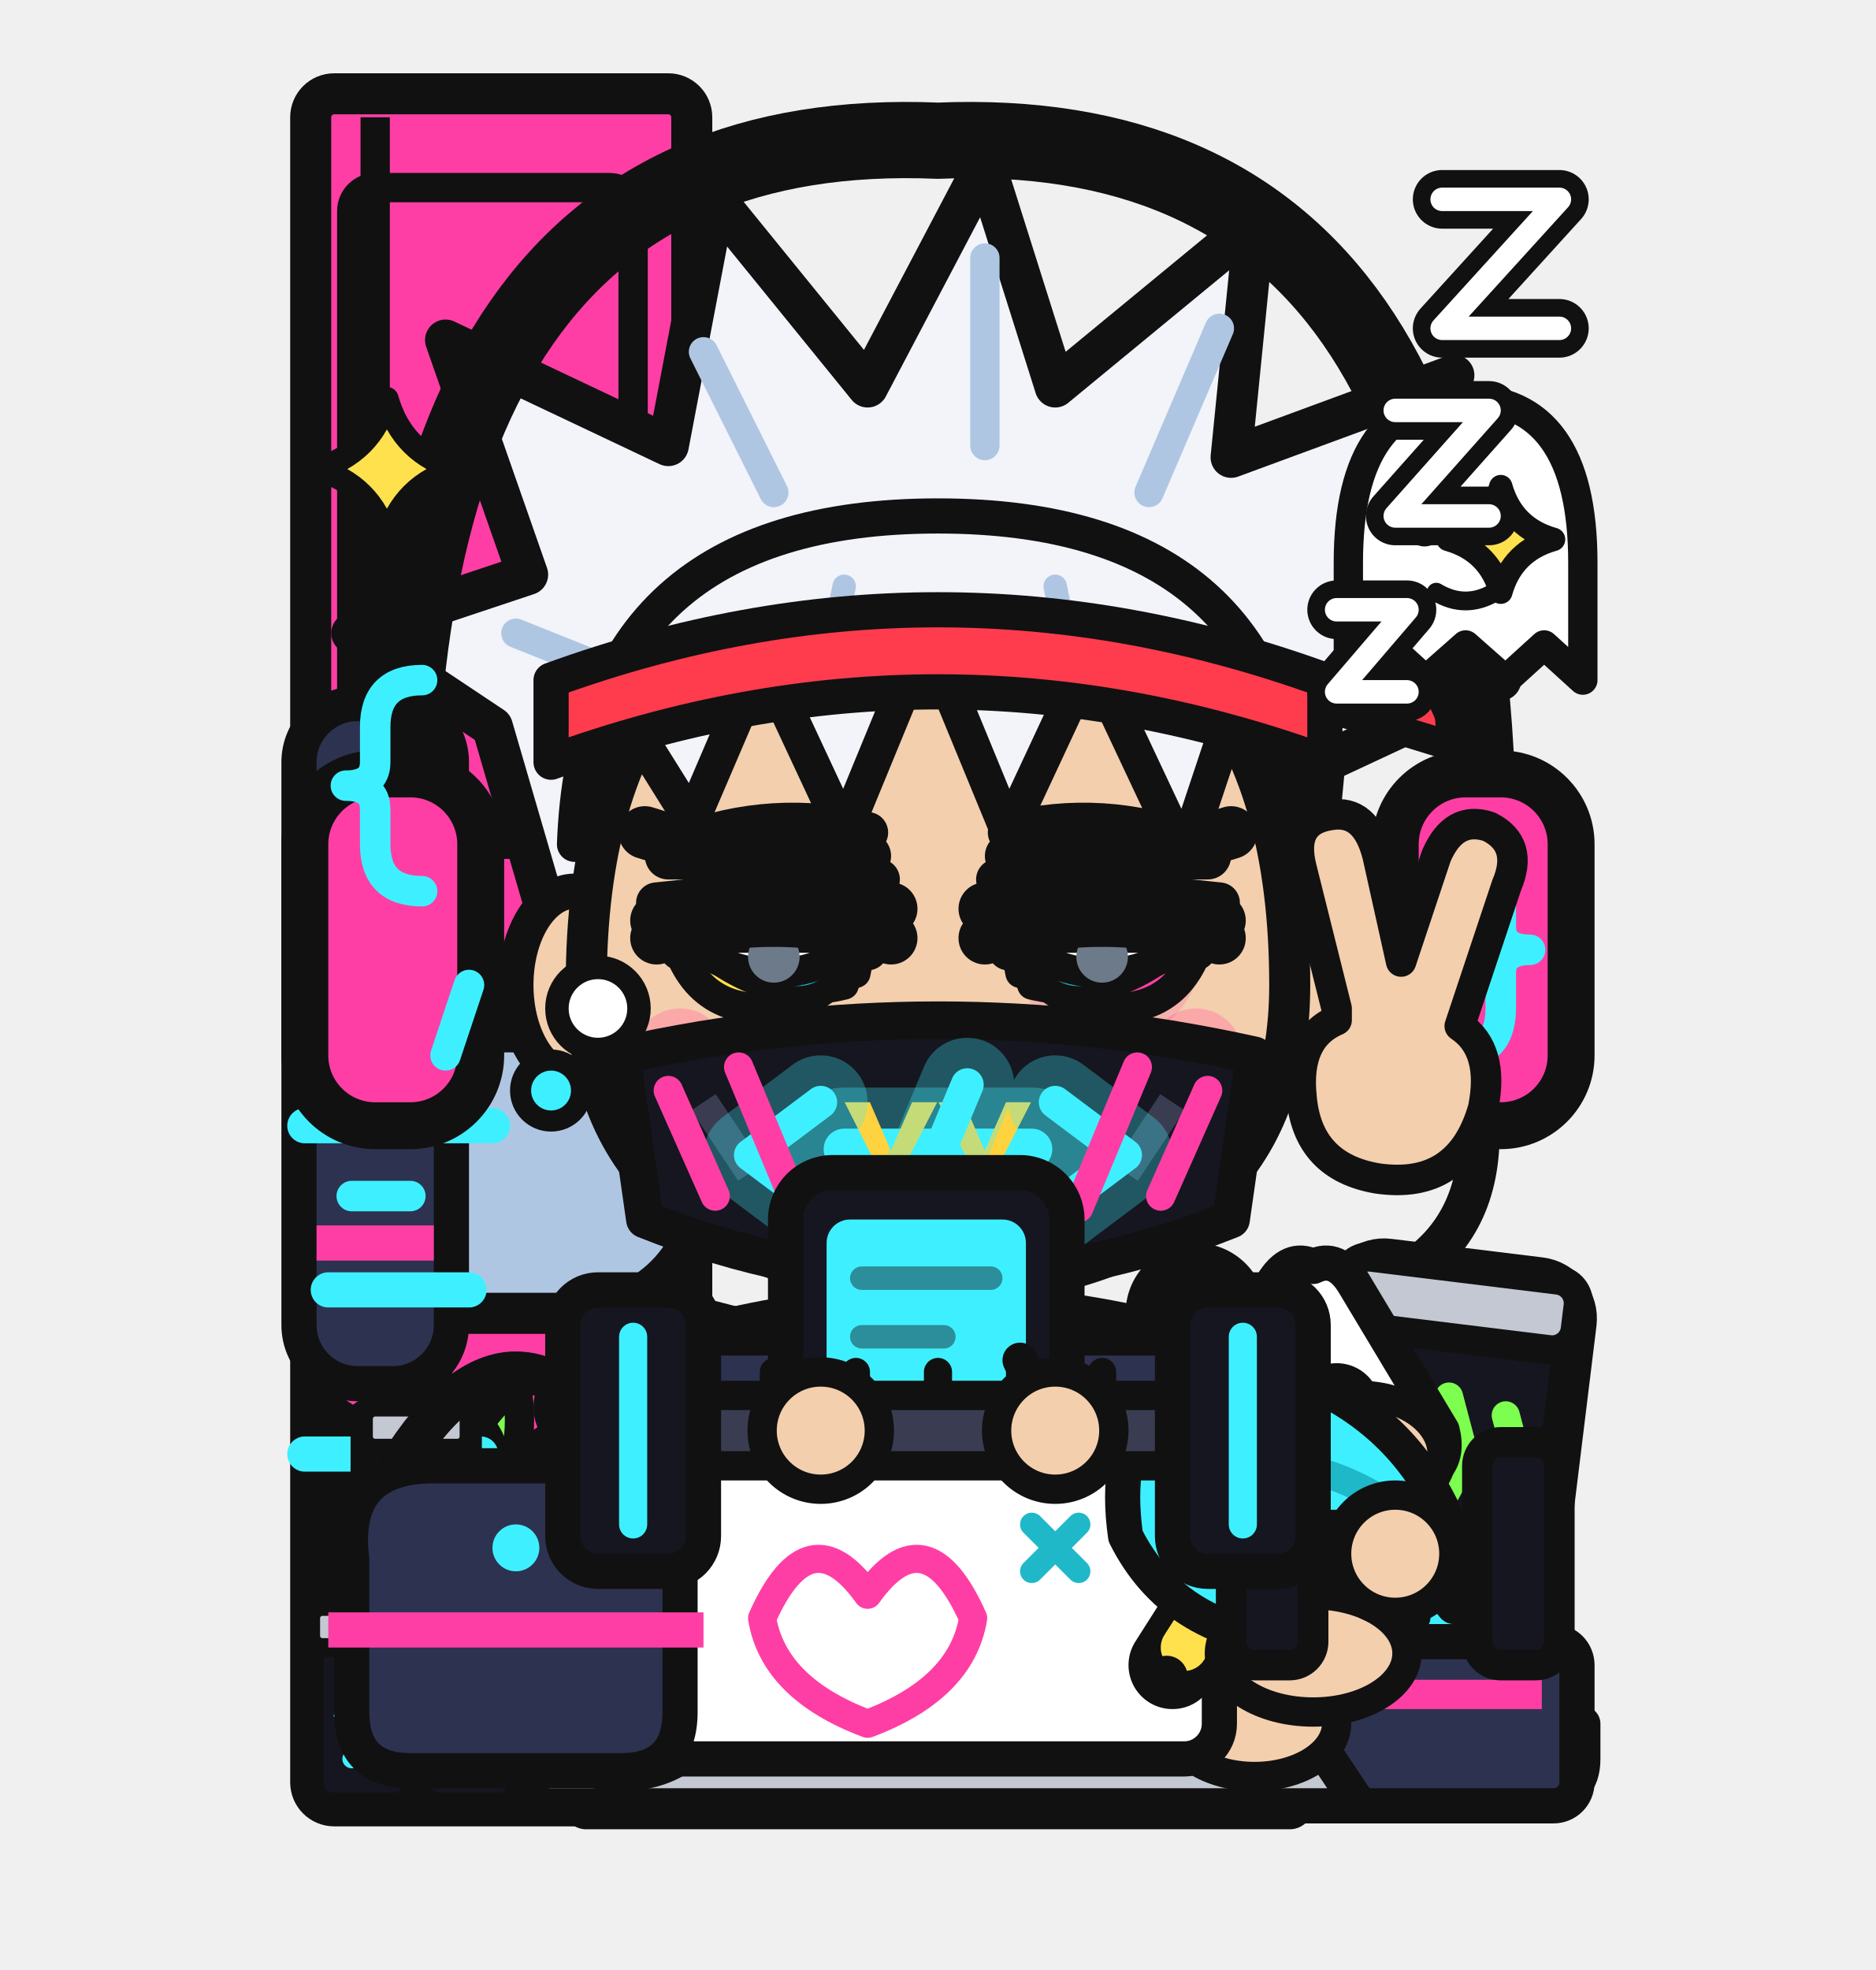
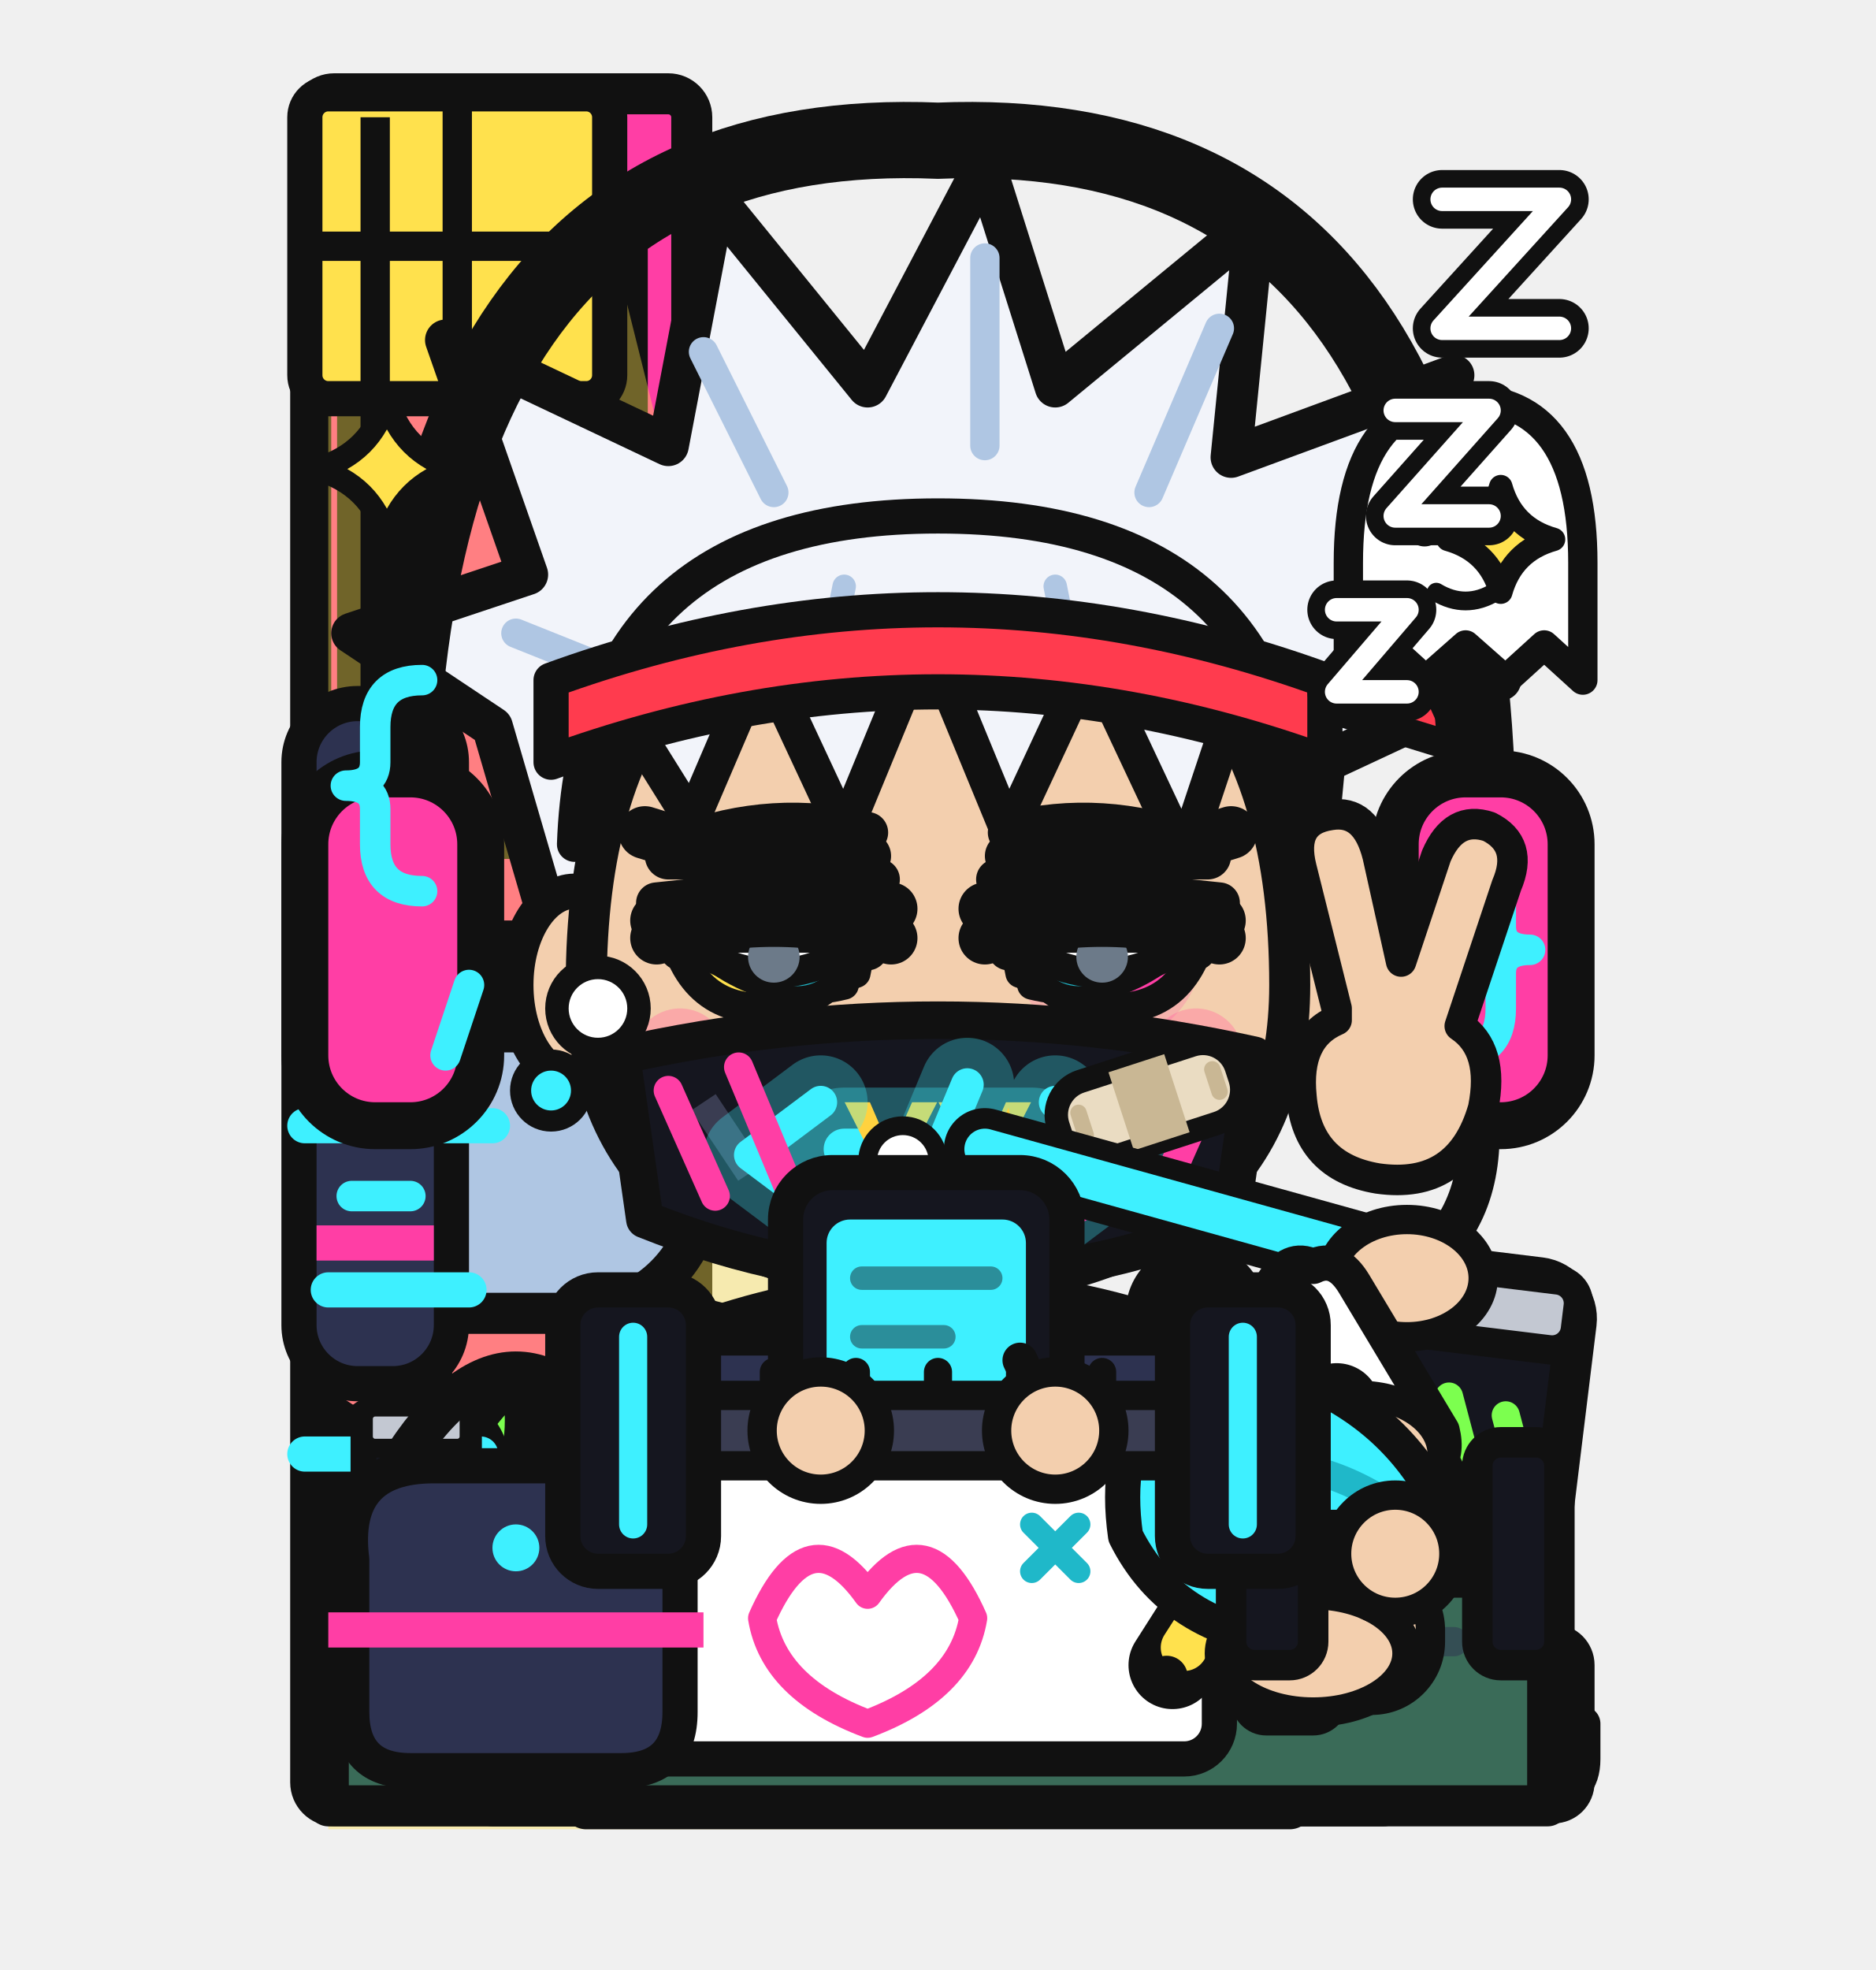
<svg xmlns="http://www.w3.org/2000/svg" viewBox="-20 -16 160 168" width="480" height="504">
  <g id="RUNNER">
    <g id="door">
      <rect x="6.5" y="-8" width="32.5" height="146" rx="2" fill="#FF3EA5" stroke="#111" stroke-width="3.5" />
      <rect x="10" y="0" width="24" height="56" rx="2" fill="none" stroke="#111" stroke-width="2.5" />
      <circle cx="33" cy="76" r="3" fill="#FFD23F" stroke="#111" stroke-width="2" />
    </g>
+     <g id="sunlight">
+       <path d="M32 4 L66 140 L8 140 L8 18Z" fill="#FFE14D" opacity=".4" />
+       <rect x="6" y="-8" width="26" height="26" rx="2" fill="#FFE14D" stroke="#111" stroke-width="3" />
+       <path d="M19 -8 v26 M6 5 h26" stroke="#111" stroke-width="2.5" />
+     </g>
+     <g id="room_pc">
+       <rect x="6" y="64" width="28" height="20" rx="2" fill="#15161F" stroke="#111" stroke-width="3" />
+       <rect x="9" y="67" width="22" height="14" rx="1" fill="#3EF0FF" opacity=".35" />
+       <path d="M12 71 h9 M12 75 h14 M12 79 h6" stroke="#3EF0FF" stroke-width="2" stroke-linecap="round" />
+       <path d="M17 84 v5 M23 84 v5 M12 90 h16" stroke="#111" stroke-width="3" stroke-linecap="round" />
+     </g>
    <g id="pillow">
      <rect x="6" y="72" width="34" height="24" rx="11" fill="#AFC6E3" stroke="#111" stroke-width="3.5" />
    </g>
    <g id="room_plant">
      <g transform="translate(2 0)">
        <path d="M13 122 q-9 -6 -7 -18 q8 4 7 18z M13 122 q2 -14 9 -20 q2 10 -9 20z M13 122 q-3 -10 1 -24 q5 10 -1 24z" fill="#7CFF4F" stroke="#111" stroke-width="2.5" stroke-linejoin="round" />
        <path d="M6 122 h15 l-2 16 h-11z" fill="#FF3EA5" stroke="#111" stroke-width="3" stroke-linejoin="round" />
      </g>
    </g>
    <g id="room_bag">
      <g transform="translate(2 0)">
        <path d="M13.5 130 v5" stroke="#111" stroke-width="3" />
        <rect x="7" y="104" width="13" height="26" rx="5" fill="#FF3B4E" stroke="#111" stroke-width="3" />
        <path d="M8.5 112 h10" stroke="#fff" stroke-width="2.5" />
        <path d="M6 138 q7.5 -6 15 0z" fill="#2D3250" stroke="#111" stroke-width="3" stroke-linejoin="round" />
      </g>
    </g>
    <g id="heavy_bag">
      <path d="M12 -6 v50" stroke="#111" stroke-width="2.5" />
      <rect x="5.5" y="44" width="13" height="58" rx="5" fill="#2D3250" stroke="#111" stroke-width="3" />
      <path d="M7 56 h10 M7 90 h10" stroke="#FF3EA5" stroke-width="3" />
    </g>
    <g id="speed_lines">
      <path d="M7 66 h13 M6 80 h16 M8 94 h12 M6 108 h15" stroke="#3EF0FF" stroke-width="3" stroke-linecap="round" />
    </g>
    <g id="body">
      <g id="jacket">
        <path d="M30 138 L36 102 Q60 92 84 102 L90 138 Z" fill="#1B1C26" stroke="#111" stroke-width="4" stroke-linejoin="round" />
      </g>
      <g id="stripe_neon">
        <path d="M44 106 L60 122 L76 106" fill="none" stroke="#FF3EA5" stroke-width="3.5" stroke-linejoin="round" />
      </g>
      <g id="hood_collar">
        <path d="M30 104 Q60 92 90 104" fill="none" stroke="#111" stroke-width="9" stroke-linecap="round" />
        <path d="M30 104 Q60 92 90 104" fill="none" stroke="#2D3250" stroke-width="4.5" stroke-linecap="round" />
      </g>
    </g>
    <g id="hoodie_strings">
      <path d="M53 101 v12 M67 101 v12" stroke="#3EF0FF" stroke-width="2.5" stroke-linecap="round" />
      <circle cx="53" cy="114.5" r="2.2" fill="#3EF0FF" stroke="#111" stroke-width="1.5" />
      <circle cx="67" cy="114.5" r="2.2" fill="#3EF0FF" stroke="#111" stroke-width="1.5" />
    </g>
    <g id="towel">
      <path d="M36 104 Q60 92 84 104 L80 111 Q60 101 40 111Z" fill="#3EF0FF" stroke="#111" stroke-width="3" stroke-linejoin="round" />
      <path d="M37 105 l9 3 l-2 22 h-9z M83 105 l-9 3 l2 22 h9z" fill="#3EF0FF" stroke="#111" stroke-width="3" stroke-linejoin="round" />
      <path d="M36.5 124 h8.5 M75 124 h8.5" stroke="#fff" stroke-width="2.2" stroke-linecap="round" />
+     </g>
+     <g id="blanket">
+       <path d="M22 138 L26 104 Q60 84 94 104 L98 138Z" fill="#EADCC2" stroke="#111" stroke-width="3.5" stroke-linejoin="round" />
+       <path d="M44 106 Q52 120 48 138 M76 106 Q68 120 72 138" fill="none" stroke="#C9B794" stroke-width="2.5" stroke-linecap="round" />
    </g>
    <g id="head">
      <g id="hair_back">
        <path d="M29 70 L22 46 L10 38 L25 33 L18 13 L37 22 L41 1 L54 17 L64 -2 L70 17 L87 3 L85 23 L104 16 L95 35 L108 42 L93 49 L91 70 Q60 40 29 70Z" fill="#F2F4FA" stroke="#111" stroke-width="3.5" stroke-linejoin="round" />
        <path d="M40 14 L46 26 M64 6 L64 22 M84 12 L78 26 M24 38 L34 42 M98 40 L88 44" stroke="#AFC6E3" stroke-width="2.5" stroke-linecap="round" />
      </g>
      <g id="ear_L">
        <ellipse cx="29" cy="68" rx="5" ry="8" fill="#F3CFAE" stroke="#111" stroke-width="3" />
      </g>
      <g id="ear_R">
        <ellipse cx="91" cy="68" rx="5" ry="8" fill="#F3CFAE" stroke="#111" stroke-width="3" />
      </g>
      <g id="face_base">
        <path d="M30 68 Q30 34 60 32 Q90 34 90 68 Q90 92 60 94 Q30 92 30 68Z" fill="#F3CFAE" stroke="#111" stroke-width="3.5" />
      </g>
      <g id="eyes">
        <g id="eyes_work">
          <path d="M37 63 L54 62 L53 67 Q45 70 38 64Z" fill="#fff" stroke="#111" stroke-width="2.5" stroke-linejoin="round" />
          <circle cx="47" cy="65.5" r="2.6" fill="#6C7A89" />
          <path d="M83 63 L66 62 L67 67 Q75 70 82 64Z" fill="#fff" stroke="#111" stroke-width="2.5" stroke-linejoin="round" />
          <circle cx="73" cy="65.5" r="2.6" fill="#6C7A89" />
          <g id="lids_work">
            <path d="M36 62.5 L55 61.5 M84 62.5 L65 61.5" stroke="#111" stroke-width="4.5" stroke-linecap="round" />
          </g>
          <g id="eyebags">
            <path d="M40 72 q6 2 12 0 M68 72 q6 2 12 0" fill="none" stroke="#B98B6E" stroke-width="2" stroke-linecap="round" />
          </g>
          <g id="brows_work">
            <path d="M38 56 h15 M82 56 h-15" stroke="#111" stroke-width="3.5" stroke-linecap="round" />
          </g>
        </g>
        <g id="eyes_chill">
          <path d="M38 65 q8 -6 16 0 M66 65 q8 -6 16 0" fill="none" stroke="#111" stroke-width="3.5" stroke-linecap="round" />
          <path d="M38 56 q8 -3 16 -1 M82 56 q-8 -3 -16 -1" stroke="#111" stroke-width="3.5" fill="none" stroke-linecap="round" />
          <circle cx="38" cy="74" r="4" fill="#FF8FA3" opacity=".6" />
          <circle cx="82" cy="74" r="4" fill="#FF8FA3" opacity=".6" />
        </g>
        <g id="eyes_box">
          <g id="cateye_L">
            <path d="M37 61 q8 -2 17 1 q-2 8 -9 8 q-7 0 -8 -9z" fill="#FFE14D" stroke="#111" stroke-width="2.6" />
            <path d="M45.5 61 v7" stroke="#111" stroke-width="3" stroke-linecap="round" />
          </g>
          <g id="cateye_R">
            <circle cx="74.5" cy="65" r="8" fill="#FF3EA5" opacity=".2" />
            <path d="M83 61 q-8 -2 -17 1 q2 8 9 8 q7 0 8 -9z" fill="#FF3EA5" stroke="#111" stroke-width="2.6" />
            <path d="M74.5 61 v7" stroke="#111" stroke-width="3" stroke-linecap="round" />
          </g>
          <g id="brows_box">
            <path d="M35 55 L56 61.5 M85 55 L64 61.5" stroke="#111" stroke-width="4.5" stroke-linecap="round" />
          </g>
        </g>
        <g id="eyes_money">
          <path d="M37 62 L54 60 L52 68 Q44 70 37 62Z" fill="#fff" stroke="#111" stroke-width="2.5" stroke-linejoin="round" />
          <circle cx="48" cy="64.5" r="3.6" fill="#1FB8C9" />
          <circle cx="48" cy="64.5" r="1.5" fill="#111" />
          <path d="M83 62 L66 60 L68 68 Q76 70 83 62Z" fill="#fff" stroke="#111" stroke-width="2.5" stroke-linejoin="round" />
          <circle cx="72" cy="64.5" r="3.6" fill="#1FB8C9" />
          <circle cx="72" cy="64.5" r="1.5" fill="#111" />
          <path d="M36 61 L55 59 M84 61 L65 59" stroke="#111" stroke-width="3.5" stroke-linecap="round" />
          <path d="M37 57 L54 57 M83 57 L66 57" stroke="#111" stroke-width="4" stroke-linecap="round" />
        </g>
        <g id="eye_glint">
          <circle cx="48" cy="64.4" r="1.1" fill="#fff" />
          <circle cx="72" cy="64.4" r="1.1" fill="#fff" />
        </g>
        <g id="eyes_sleepy">
          <path d="M38 64 Q46 70 54 64 Z" fill="#fff" stroke="#111" stroke-width="2.5" stroke-linejoin="round" />
          <circle cx="46" cy="65.6" r="2.2" fill="#6C7A89" />
          <path d="M82 64 Q74 70 66 64 Z" fill="#fff" stroke="#111" stroke-width="2.5" stroke-linejoin="round" />
          <circle cx="74" cy="65.6" r="2.2" fill="#6C7A89" />
          <path d="M36 64 Q46 61 56 64 M84 64 Q74 61 64 64" fill="none" stroke="#111" stroke-width="4.5" stroke-linecap="round" />
          <path d="M38 57 q8 3 16 2 M82 57 q-8 3 -16 2" fill="none" stroke="#111" stroke-width="3.2" stroke-linecap="round" />
        </g>
      </g>
      <g id="mouth">
        <g id="mouth_smile">
          <path d="M52 80 q8 6 16 0" fill="none" stroke="#111" stroke-width="3.2" stroke-linecap="round" />
        </g>
        <g id="mouth_fang">
          <path d="M52 83 h16" stroke="#111" stroke-width="3.2" stroke-linecap="round" />
          <path d="M64.5 83 l-2 5 l-2 -5z" fill="#fff" stroke="#111" stroke-width="1.5" stroke-linejoin="round" />
        </g>
        <g id="mouth_yawn">
          <ellipse cx="60" cy="85" rx="5.5" ry="7" fill="#111" />
          <path d="M55.5 89 q4.5 -3.5 9 0 q-4.5 3.5 -9 0z" fill="#FF8FA3" />
        </g>
      </g>
      <g id="mask">
        <g id="mask_up">
          <path d="M33 74 Q60 68 87 74 L85 88 Q60 98 35 88Z" fill="#15161F" stroke="#111" stroke-width="3.2" stroke-linejoin="round" />
          <g id="panel_lines">
            <path d="M40 78 l4 6 M80 78 l-4 6" stroke="#3A3D52" stroke-width="2.5" />
          </g>
          <g id="led">
            <g id="led_line">
              <path d="M52 82 h16" fill="none" stroke="#3EF0FF" stroke-width="10.5" stroke-linecap="round" stroke-linejoin="round" opacity=".3" />
              <path d="M52 82 h16" fill="none" stroke="#3EF0FF" stroke-width="3.5" stroke-linecap="round" stroke-linejoin="round" />
            </g>
            <g id="led_yen">
              <text x="60" y="88" text-anchor="middle" font-size="14" font-weight="700" font-family="sans-serif" fill="#FFD23F">¥¥</text>
            </g>
            <g id="led_code">
              <path d="M50 78 l-6 4.5 l6 4.5 M70 78 l6 4.5 l-6 4.5 M62.5 76.5 l-5 12" fill="none" stroke="#3EF0FF" stroke-width="8" stroke-linecap="round" stroke-linejoin="round" opacity=".3" />
              <path d="M50 78 l-6 4.5 l6 4.5 M70 78 l6 4.5 l-6 4.5 M62.5 76.5 l-5 12" fill="none" stroke="#3EF0FF" stroke-width="2.8" stroke-linecap="round" stroke-linejoin="round" />
            </g>
          </g>
        </g>
        <g id="mask_stripes">
          <path d="M37 77 l4 9 M43 75 l5 12 M83 77 l-4 9 M77 75 l-5 12" stroke="#FF3EA5" stroke-width="2.5" stroke-linecap="round" />
        </g>
        <g id="mask_down">
          <path d="M36 95 Q60 103 84 95 L82 101 Q60 109 38 101Z" fill="#15161F" stroke="#111" stroke-width="3" stroke-linejoin="round" />
        </g>
      </g>
+       <g id="bandage">
+         <g transform="translate(78 78) rotate(-18)">
+           <rect x="-8" y="-3.5" width="16" height="7" rx="3" fill="#EADCC2" stroke="#111" stroke-width="2" />
+           <rect x="-2.5" y="-3.5" width="5" height="7" fill="#C9B794" />
+           <path d="M-6 -1 v2 M6 -1 v2" stroke="#C9B794" stroke-width="1.4" stroke-linecap="round" />
+         </g>
+       </g>
      <g id="mask_stripes_down">
        <path d="M44 99 l1.5 3.5 M51 100.5 l1.5 4 M57 101 l1.5 4 M63 101 l1.5 4 M69 100.5 l1.5 4 M75 99 l1.5 3.5" stroke="#FF3EA5" stroke-width="2" stroke-linecap="round" />
      </g>
      <g id="hair_fringe">
        <path d="M29 56 Q30 28 60 28 Q90 28 91 56 L85 45 L81 57 L73 40 L66 55 L59 38 L52 55 L45 40 L39 54 L34 46Z" fill="#F2F4FA" stroke="#111" stroke-width="3" stroke-linejoin="round" />
        <path d="M52 34 L50 44 M70 34 L72 44" stroke="#AFC6E3" stroke-width="2" stroke-linecap="round" />
      </g>
      <g id="earring_neon">
        <circle cx="27" cy="77" r="2.6" fill="#3EF0FF" stroke="#111" stroke-width="1.8" />
      </g>
      <g id="earbud">
        <circle cx="31" cy="70" r="3.5" fill="#fff" stroke="#111" stroke-width="2" />
      </g>
      <g id="headband">
        <path d="M27 42 Q60 30 93 42 L93 49 Q60 37 27 49Z" fill="#FF3B4E" stroke="#111" stroke-width="3" stroke-linejoin="round" />
        <path d="M92 44 l13 4 l-5 -11" fill="#FF3B4E" stroke="#111" stroke-width="2.5" stroke-linejoin="round" />
      </g>
    </g>
    <g id="props">
      <g id="headset">
        <path d="M14 62 Q12 -6 60 -4 Q108 -6 106 62" fill="none" stroke="#111" stroke-width="6.5" />
        <g id="cup_L">
          <rect x="6" y="50" width="15" height="30" rx="6" fill="#FF3EA5" stroke="#111" stroke-width="4" />
        </g>
        <g id="cup_R">
          <rect x="99" y="50" width="15" height="30" rx="6" fill="#FF3EA5" stroke="#111" stroke-width="4" />
        </g>
        <g id="mic">
          <path d="M106 78 Q108 96 84 96" fill="none" stroke="#111" stroke-width="3.5" stroke-linecap="round" />
          <circle cx="82" cy="96" r="4.5" fill="#3EF0FF" stroke="#111" stroke-width="3" />
        </g>
      </g>
      <g id="glove_L">
        <g transform="translate(34 118)">
          <path d="M-13 0 a13 13 0 1 1 26 0 v5 a7 7 0 0 1 -7 7 h-12 a7 7 0 0 1 -7 -7z" fill="#FF3B4E" stroke="#111" stroke-width="3.5" />
          <path d="M-4 -8 q6 -3 10 2" fill="none" stroke="#fff" stroke-width="2.5" stroke-linecap="round" opacity=".7" />
          <rect x="-10" y="11" width="20" height="8" rx="2" fill="#fff" stroke="#111" stroke-width="3.5" />
        </g>
      </g>
      <g id="glove_R">
        <g transform="translate(86 118)">
          <path d="M-13 0 a13 13 0 1 1 26 0 v5 a7 7 0 0 1 -7 7 h-12 a7 7 0 0 1 -7 -7z" fill="#FF3B4E" stroke="#111" stroke-width="3.5" />
          <path d="M-4 -8 q6 -3 10 2" fill="none" stroke="#fff" stroke-width="2.5" stroke-linecap="round" opacity=".7" />
          <rect x="-10" y="11" width="20" height="8" rx="2" fill="#fff" stroke="#111" stroke-width="3.5" />
        </g>
      </g>
      <g id="monster_can">
        <g transform="translate(102 116) rotate(7)">
          <rect x="-10" y="-24" width="20" height="42" rx="3.5" fill="#15161F" stroke="#111" stroke-width="3.5" />
          <rect x="-10" y="-24" width="20" height="6" rx="2" fill="#C3C8D2" stroke="#111" stroke-width="2.5" />
          <path d="M-5 -12 l2 5 l-2 5 l2 5 l-1 6 M0 -13 l2 5 l-2 5 l2 5 l-1 7 M5 -12 l2 5 l-2 5 l2 5 l-1 6" fill="none" stroke="#7CFF4F" stroke-width="2.4" stroke-linecap="round" stroke-linejoin="round" />
          <path d="M-7 -16 v28" stroke="#fff" stroke-width="1.6" opacity=".35" />
        </g>
      </g>
      <g id="run_shoe">
        <path d="M90 126 q1 -9 9 -11 l5 6 q8 1 10 7 v3 h-24z" fill="#3EF0FF" stroke="#111" stroke-width="3" stroke-linejoin="round" />
        <path d="M89 131 h26 v3 q0 3 -3 3 h-20 q-3 0 -3 -3z" fill="#fff" stroke="#111" stroke-width="3" stroke-linejoin="round" />
        <path d="M97 119 l4 3 M99 116 l4 3" stroke="#111" stroke-width="2" stroke-linecap="round" />
      </g>
      <g id="chain_gold">
        <path d="M38 108 Q60 126 82 108" fill="none" stroke="#111" stroke-width="8" stroke-linecap="round" />
        <path d="M38 108 Q60 126 82 108" fill="none" stroke="#FFD23F" stroke-width="4" stroke-dasharray="5 3" stroke-linecap="round" />
        <g id="coin" transform="translate(60 120)">
          <circle r="7" fill="#FFD23F" stroke="#111" stroke-width="3" />
          <text y="4" text-anchor="middle" font-size="10" font-weight="700" font-family="sans-serif" fill="#111">¥</text>
        </g>
      </g>
      <g id="desk">
        <rect x="6.5" y="124" width="108" height="14" rx="2" fill="#2D3250" stroke="#111" stroke-width="3" />
        <path d="M9.5 128.5 h102" stroke="#FF3EA5" stroke-width="2.5" />
      </g>
      <g id="can_stack_one">
        <rect x="6.5" y="121" width="9" height="17" rx="2" fill="#15161F" stroke="#111" stroke-width="2.2" />
        <rect x="6.5" y="121" width="9" height="3.5" rx="1" fill="#C3C8D2" stroke="#111" stroke-width="1.6" />
        <path d="M11.0 127 l-1.5 3 l2 1 l-1.5 3" fill="none" stroke="#3EF0FF" stroke-width="1.6" stroke-linecap="round" />
      </g>
      <g id="can_stack_two">
        <rect x="15.5" y="121" width="9" height="17" rx="2" fill="#15161F" stroke="#111" stroke-width="2.2" />
        <rect x="15.5" y="121" width="9" height="3.5" rx="1" fill="#C3C8D2" stroke="#111" stroke-width="1.6" />
        <path d="M20.0 127 l-1.5 3 l2 1 l-1.5 3" fill="none" stroke="#3EF0FF" stroke-width="1.6" stroke-linecap="round" />
      </g>
      <g id="can_stack_three">
        <rect x="11" y="104" width="9" height="17" rx="2" fill="#15161F" stroke="#111" stroke-width="2.2" />
        <rect x="11" y="104" width="9" height="3.5" rx="1" fill="#C3C8D2" stroke="#111" stroke-width="1.6" />
        <path d="M15.5 110 l-1.5 3 l2 1 l-1.5 3" fill="none" stroke="#3EF0FF" stroke-width="1.6" stroke-linecap="round" />
      </g>
      <g id="laptop">
        <path d="M28 132 h64 l4 6 h-72z" fill="#C3C8D2" stroke="#111" stroke-width="3" stroke-linejoin="round" />
        <rect x="32" y="98" width="56" height="35" rx="3" fill="#2D3250" stroke="#111" stroke-width="3.2" />
        <path d="M62 107 l-6 9 h5 l-2 8 l7 -10 h-5z" fill="#3EF0FF" stroke="#111" stroke-width="1.5" stroke-linejoin="round" />
      </g>
      <g id="typing_hands">
        <ellipse cx="33" cy="131" rx="7" ry="4.5" fill="#F3CFAE" stroke="#111" stroke-width="2.5" />
        <ellipse cx="87" cy="131" rx="7" ry="4.5" fill="#F3CFAE" stroke="#111" stroke-width="2.5" />
      </g>
      <g id="soul">
        <g transform="translate(-2 0)">
          <path d="M97 32 q0 -14 10 -14 q10 0 10 14 v10 l-3.3 -3 l-3.3 3 l-3.4 -3 l-3.4 3 l-3.3 -3 l-3.3 3z" fill="#fff" stroke="#111" stroke-width="2.5" stroke-linejoin="round" />
          <circle cx="103.5" cy="29" r="1.6" fill="#111" />
          <circle cx="110.5" cy="29" r="1.6" fill="#111" />
          <path d="M104.5 34.5 q2.5 1.5 5 0" fill="none" stroke="#111" stroke-width="1.6" stroke-linecap="round" />
        </g>
      </g>
      <g id="code_bits">
        <path d="M16 42 q-4 0 -4 4 v3 q0 2 -2.5 2 q2.5 0 2.5 2 v3 q0 4 4 4 M104 56 q4 0 4 4 v3 q0 2 2.5 2 q-2.5 0 -2.5 2 v3 q0 4 -4 4 M18 74 l2 -6 M10 86 h5" fill="none" stroke="#3EF0FF" stroke-width="2.6" stroke-linecap="round" stroke-linejoin="round" />
+       </g>
+       <g id="sofa_arm">
+         <path d="M8 138 v-14 q0 -8 9 -8 h86 q9 0 9 8 v14z" fill="#3A6B58" stroke="#111" stroke-width="3.5" stroke-linejoin="round" />
+         <path d="M16 124 h88" stroke="#2D3250" stroke-width="2.5" stroke-linecap="round" opacity=".5" />
+       </g>
+       <g id="toothbrush">
+         <g transform="translate(0 -5)">
+           <path d="M64 87 L100 97" stroke="#111" stroke-width="7" stroke-linecap="round" />
+           <path d="M64 87 L100 97" stroke="#3EF0FF" stroke-width="3.5" stroke-linecap="round" />
+           <circle cx="57" cy="88" r="3" fill="#fff" stroke="#111" stroke-width="1.6" />
+           <circle cx="52.5" cy="91.5" r="2.2" fill="#fff" stroke="#111" stroke-width="1.4" />
+           <circle cx="62" cy="92.5" r="2" fill="#fff" stroke="#111" stroke-width="1.4" />
+           <ellipse cx="100" cy="98" rx="6.5" ry="5" fill="#F3CFAE" stroke="#111" stroke-width="2.5" />
+         </g>
+       </g>
+       <g id="watch_wrist">
+         <g transform="translate(4 8)">
+           <rect x="76" y="110" width="22" height="11" rx="5" fill="#F3CFAE" stroke="#111" stroke-width="2.5" />
+           <rect x="82" y="108" width="8" height="15" rx="2" fill="#15161F" stroke="#111" stroke-width="2" />
+           <circle cx="86" cy="115.5" r="3.6" fill="#FFD23F" stroke="#111" stroke-width="1.6" />
+         </g>
+       </g>
+       <g id="tap_hand">
+         <g transform="translate(4 8)">
+           <ellipse cx="94" cy="103" rx="6" ry="5" fill="#F3CFAE" stroke="#111" stroke-width="2.5" />
+           <path d="M89 106 l-3 4" stroke="#111" stroke-width="2.5" stroke-linecap="round" />
+         </g>
      </g>
      <g id="phone">
        <rect x="47" y="84" width="24" height="36" rx="4" fill="#15161F" stroke="#111" stroke-width="3" />
        <rect x="50.5" y="88" width="17" height="27" rx="2" fill="#3EF0FF" />
      </g>
      <g id="phone_feed">
        <path d="M53.5 93 h11 M53.5 98 h7 M53.5 103 h11 M53.5 108 h6" stroke="#15161F" stroke-width="2" stroke-linecap="round" opacity=".45" />
      </g>
      <g id="phone_hand">
        <path d="M44 113 q0 10 10 10 h10 q10 0 10 -10 q-4 -5 -9 -1 h-12 q-5 -4 -9 1z" fill="#F3CFAE" stroke="#111" stroke-width="3" stroke-linejoin="round" />
        <path d="M66 112 q4 -6 1 -12" fill="none" stroke="#111" stroke-width="3" stroke-linecap="round" />
      </g>
      <g id="handheld">
        <rect x="36" y="106" width="48" height="20" rx="7" fill="#15161F" stroke="#111" stroke-width="3" />
        <path d="M43 106 a7 7 0 0 0 -7 7 v6 a7 7 0 0 0 7 7 h5 v-20z" fill="#FF3EA5" stroke="#111" stroke-width="2.5" stroke-linejoin="round" />
        <path d="M77 106 a7 7 0 0 1 7 7 v6 a7 7 0 0 1 -7 7 h-5 v-20z" fill="#3EF0FF" stroke="#111" stroke-width="2.5" stroke-linejoin="round" />
        <rect x="51" y="109.5" width="18" height="13" rx="1.5" fill="#3A3D52" />
        <path d="M55 118 h3 M62 114 h3 M58 120 h4" stroke="#7CFF4F" stroke-width="2.4" stroke-linecap="round" />
        <circle cx="42" cy="124" r="4.5" fill="#F3CFAE" stroke="#111" stroke-width="2.5" />
        <circle cx="78" cy="124" r="4.5" fill="#F3CFAE" stroke="#111" stroke-width="2.5" />
      </g>
      <g id="onigiri">
        <path d="M92 92 Q94 91 95.5 93.5 L103 106 Q104 110 99 110.5 L85 110.5 Q80 110 81.5 106 L88.5 93.5 Q90 91 92 92Z" fill="#fff" stroke="#111" stroke-width="3" stroke-linejoin="round" />
        <rect x="87" y="102" width="10" height="8.5" fill="#15161F" />
        <ellipse cx="92" cy="114" rx="9" ry="5.5" fill="#F3CFAE" stroke="#111" stroke-width="3" />
      </g>
      <g id="sketchbook">
        <rect x="34" y="104" width="50" height="30" rx="3" fill="#fff" stroke="#111" stroke-width="3" />
        <path d="M39 104 v-3 M46 104 v-3 M53 104 v-3 M60 104 v-3 M67 104 v-3 M74 104 v-3" stroke="#111" stroke-width="2.4" stroke-linecap="round" />
        <path d="M45 122 q4 -9 9 -2 q5 -7 9 2 q-1 6 -9 9 q-8 -3 -9 -9z" fill="none" stroke="#FF3EA5" stroke-width="2.4" stroke-linejoin="round" />
        <path d="M68 114 l4 4 M72 114 l-4 4" stroke="#1FB8C9" stroke-width="2" stroke-linecap="round" />
      </g>
      <g id="pencil">
        <path d="M80 126 L94 104" stroke="#111" stroke-width="7.5" stroke-linecap="round" />
        <path d="M81 124.5 L93.5 105" stroke="#FFE14D" stroke-width="4" stroke-linecap="round" />
        <circle cx="79.5" cy="127" r="1.8" fill="#111" />
        <ellipse cx="96" cy="108" rx="7" ry="5" fill="#F3CFAE" stroke="#111" stroke-width="2.5" />
      </g>
      <g id="cloth">
        <path d="M78 104 q8 -6 16 -1 q7 4 10 12 q-4 9 -14 9 q-10 -1 -14 -9 q-1 -7 2 -11z" fill="#3EF0FF" stroke="#111" stroke-width="3" stroke-linejoin="round" />
        <path d="M82 110 q8 -3 16 2 M81 117 q8 -2 17 2" fill="none" stroke="#1FB8C9" stroke-width="2.4" stroke-linecap="round" />
        <ellipse cx="92" cy="125" rx="8" ry="5" fill="#F3CFAE" stroke="#111" stroke-width="2.5" />
      </g>
      <g id="gym_bag">
        <g transform="translate(0 -4)">
          <path d="M14 113 q10 -16 20 0" fill="none" stroke="#111" stroke-width="3.5" stroke-linecap="round" />
          <path d="M10 121 q-1 -8 7 -8 h14 q8 0 7 8 v13 q0 5 -5 5 h-18 q-5 0 -5 -5z" fill="#2D3250" stroke="#111" stroke-width="3" stroke-linejoin="round" />
          <path d="M8 127 h32" stroke="#FF3EA5" stroke-width="3" />
          <circle cx="24" cy="120" r="2" fill="#3EF0FF" />
        </g>
      </g>
      <g id="hand_weight">
        <g transform="translate(0 -6)">
          <rect x="88" y="120" width="22" height="5" rx="2" fill="#3A3D52" stroke="#111" stroke-width="2.5" />
          <rect x="85" y="113" width="7" height="19" rx="2" fill="#15161F" stroke="#111" stroke-width="2.6" />
          <rect x="106" y="113" width="7" height="19" rx="2" fill="#15161F" stroke="#111" stroke-width="2.6" />
          <circle cx="99" cy="122.5" r="5" fill="#F3CFAE" stroke="#111" stroke-width="2.5" />
        </g>
      </g>
      <g id="peace_hand">
        <path d="M94 70 l-3 -12 q-1 -4 2.5 -4.5 q3 -0.5 4 3.5 l2 9 l3 -9 q1.5 -3.5 4.5 -2.5 q3 1.5 1.5 5 l-4 12 q3 2 2 7 q-2 7 -9 6 q-6 -1 -6.5 -7 q-0.5 -5 3 -6.5z" fill="#F3CFAE" stroke="#111" stroke-width="2.6" stroke-linejoin="round" />
      </g>
      <g id="dumbbell">
        <rect x="38" y="103" width="44" height="6" rx="2" fill="#3A3D52" stroke="#111" stroke-width="2.5" />
        <rect x="28" y="94" width="12" height="24" rx="3" fill="#15161F" stroke="#111" stroke-width="3" />
        <rect x="80" y="94" width="12" height="24" rx="3" fill="#15161F" stroke="#111" stroke-width="3" />
        <path d="M34 98 v16 M86 98 v16" stroke="#3EF0FF" stroke-width="2.4" stroke-linecap="round" />
        <circle cx="50" cy="106" r="5" fill="#F3CFAE" stroke="#111" stroke-width="2.5" />
        <circle cx="70" cy="106" r="5" fill="#F3CFAE" stroke="#111" stroke-width="2.5" />
      </g>
      <g id="sparkle">
        <path d="M13 18 Q14.32 22.68 19 24 Q14.32 25.32 13 30 Q11.68 25.32 7 24 Q11.68 22.68 13 18Z M108 25.5 Q108.99 29.01 112.5 30 Q108.99 30.99 108 34.5 Q107.01 30.99 103.5 30 Q107.01 29.01 108 25.5Z" fill="#FFE14D" stroke="#111" stroke-width="2" stroke-linejoin="round" />
      </g>
      <g id="zzz">
        <path d="M94 36 h6 l-6 7 h6 M99 19 h8 l-8 9 h8 M103 1 h10 l-10 11 h10" fill="none" stroke="#111" stroke-width="5" stroke-linecap="round" stroke-linejoin="round" />
        <path d="M94 36 h6 l-6 7 h6 M99 19 h8 l-8 9 h8 M103 1 h10 l-10 11 h10" fill="none" stroke="#fff" stroke-width="2" stroke-linecap="round" stroke-linejoin="round" />
      </g>
    </g>
  </g>
</svg>
